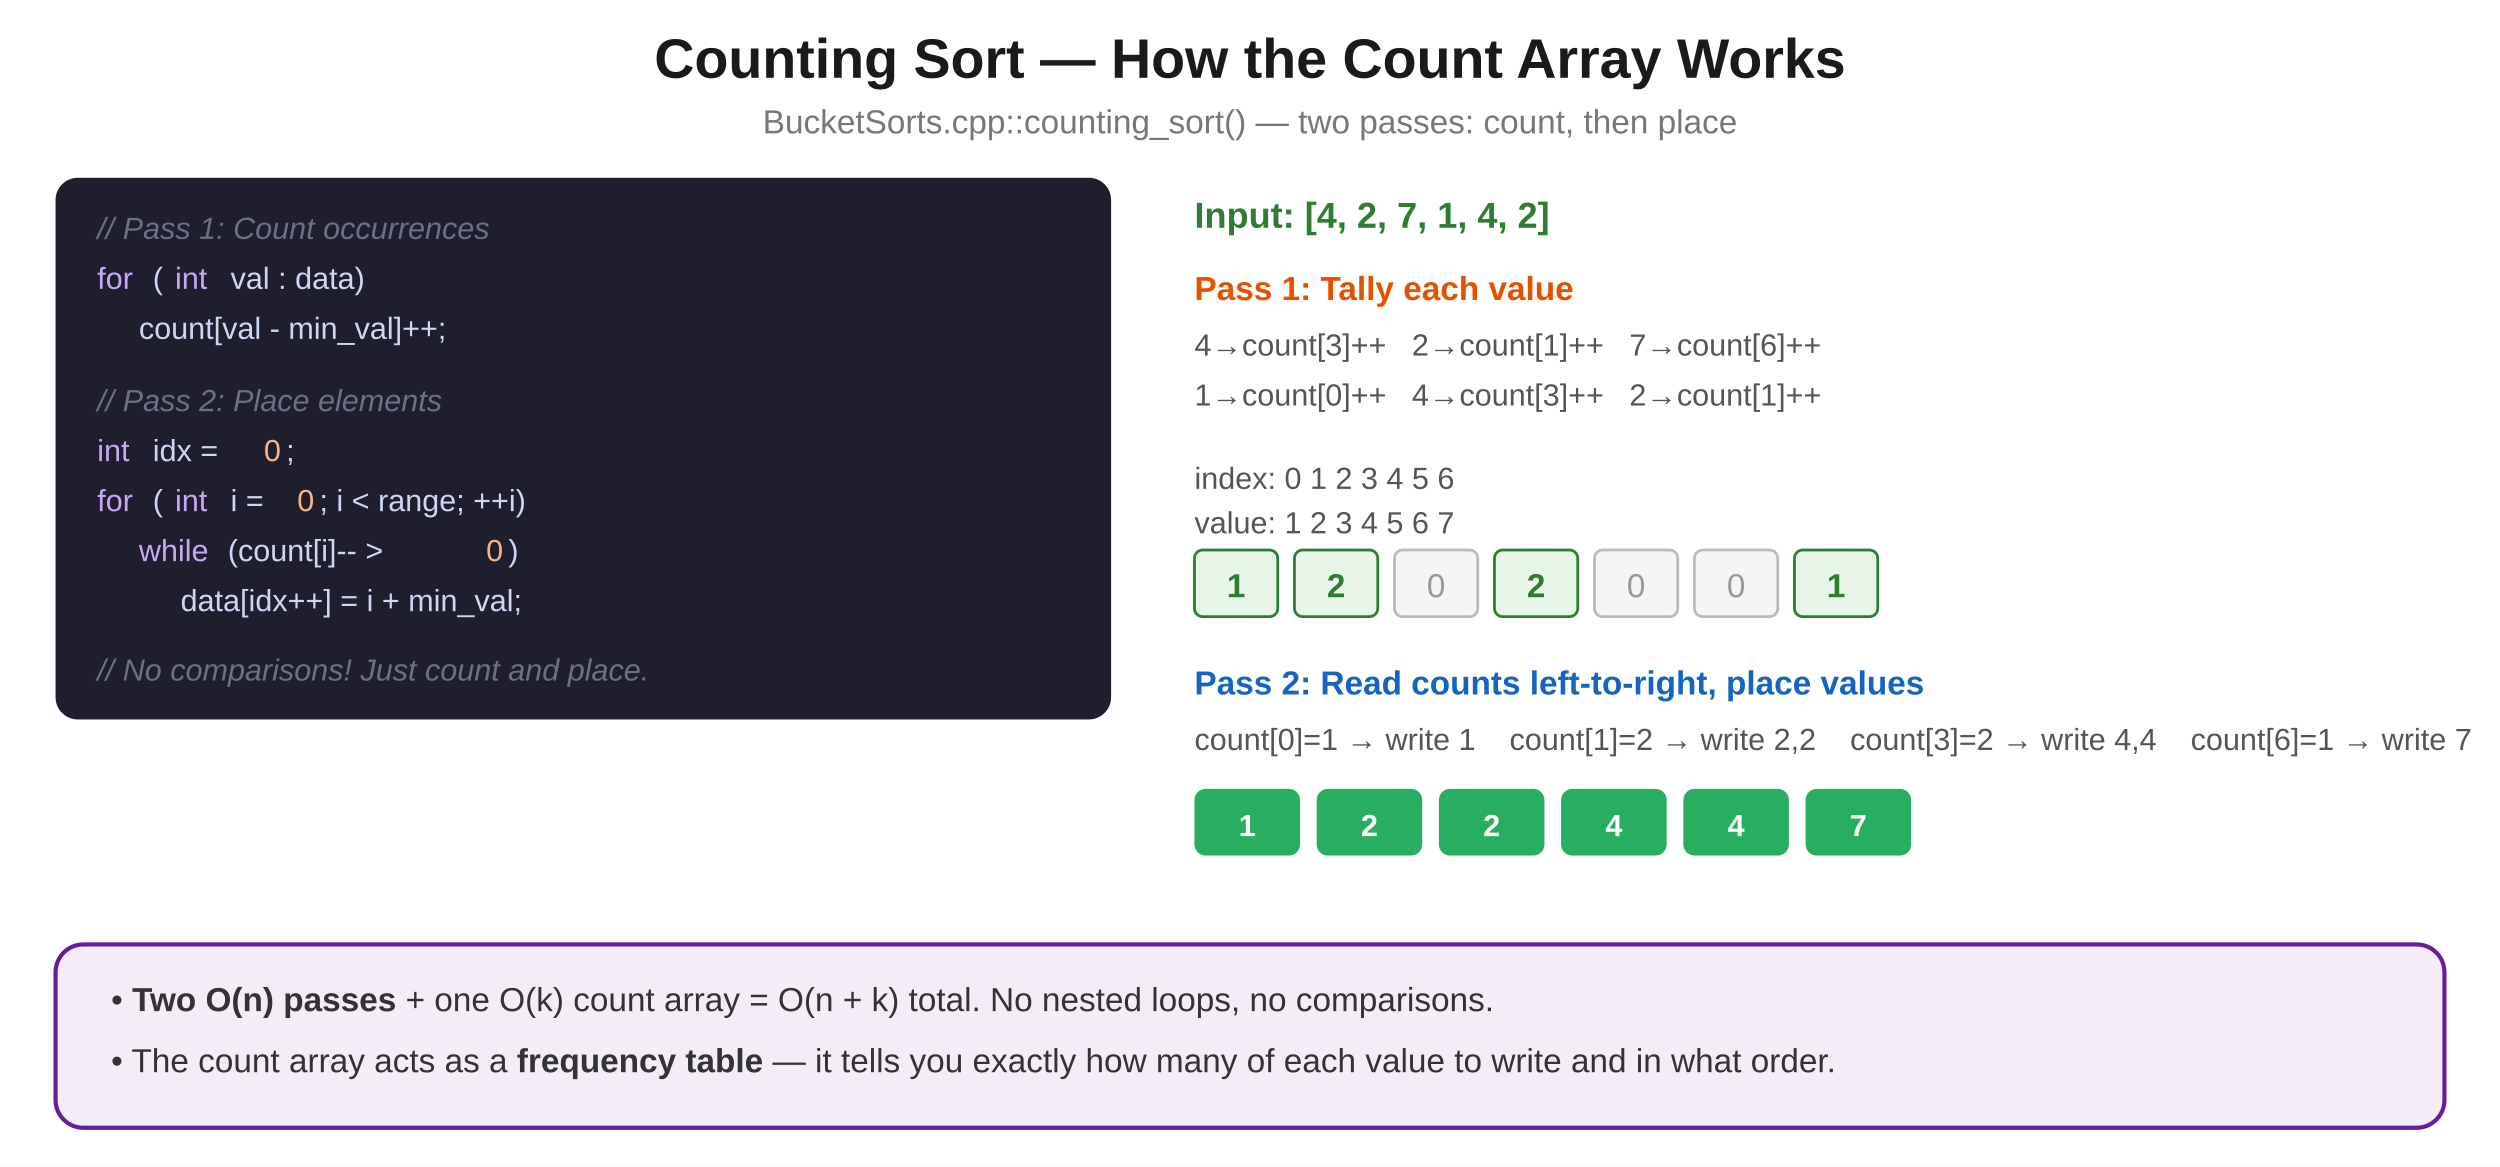
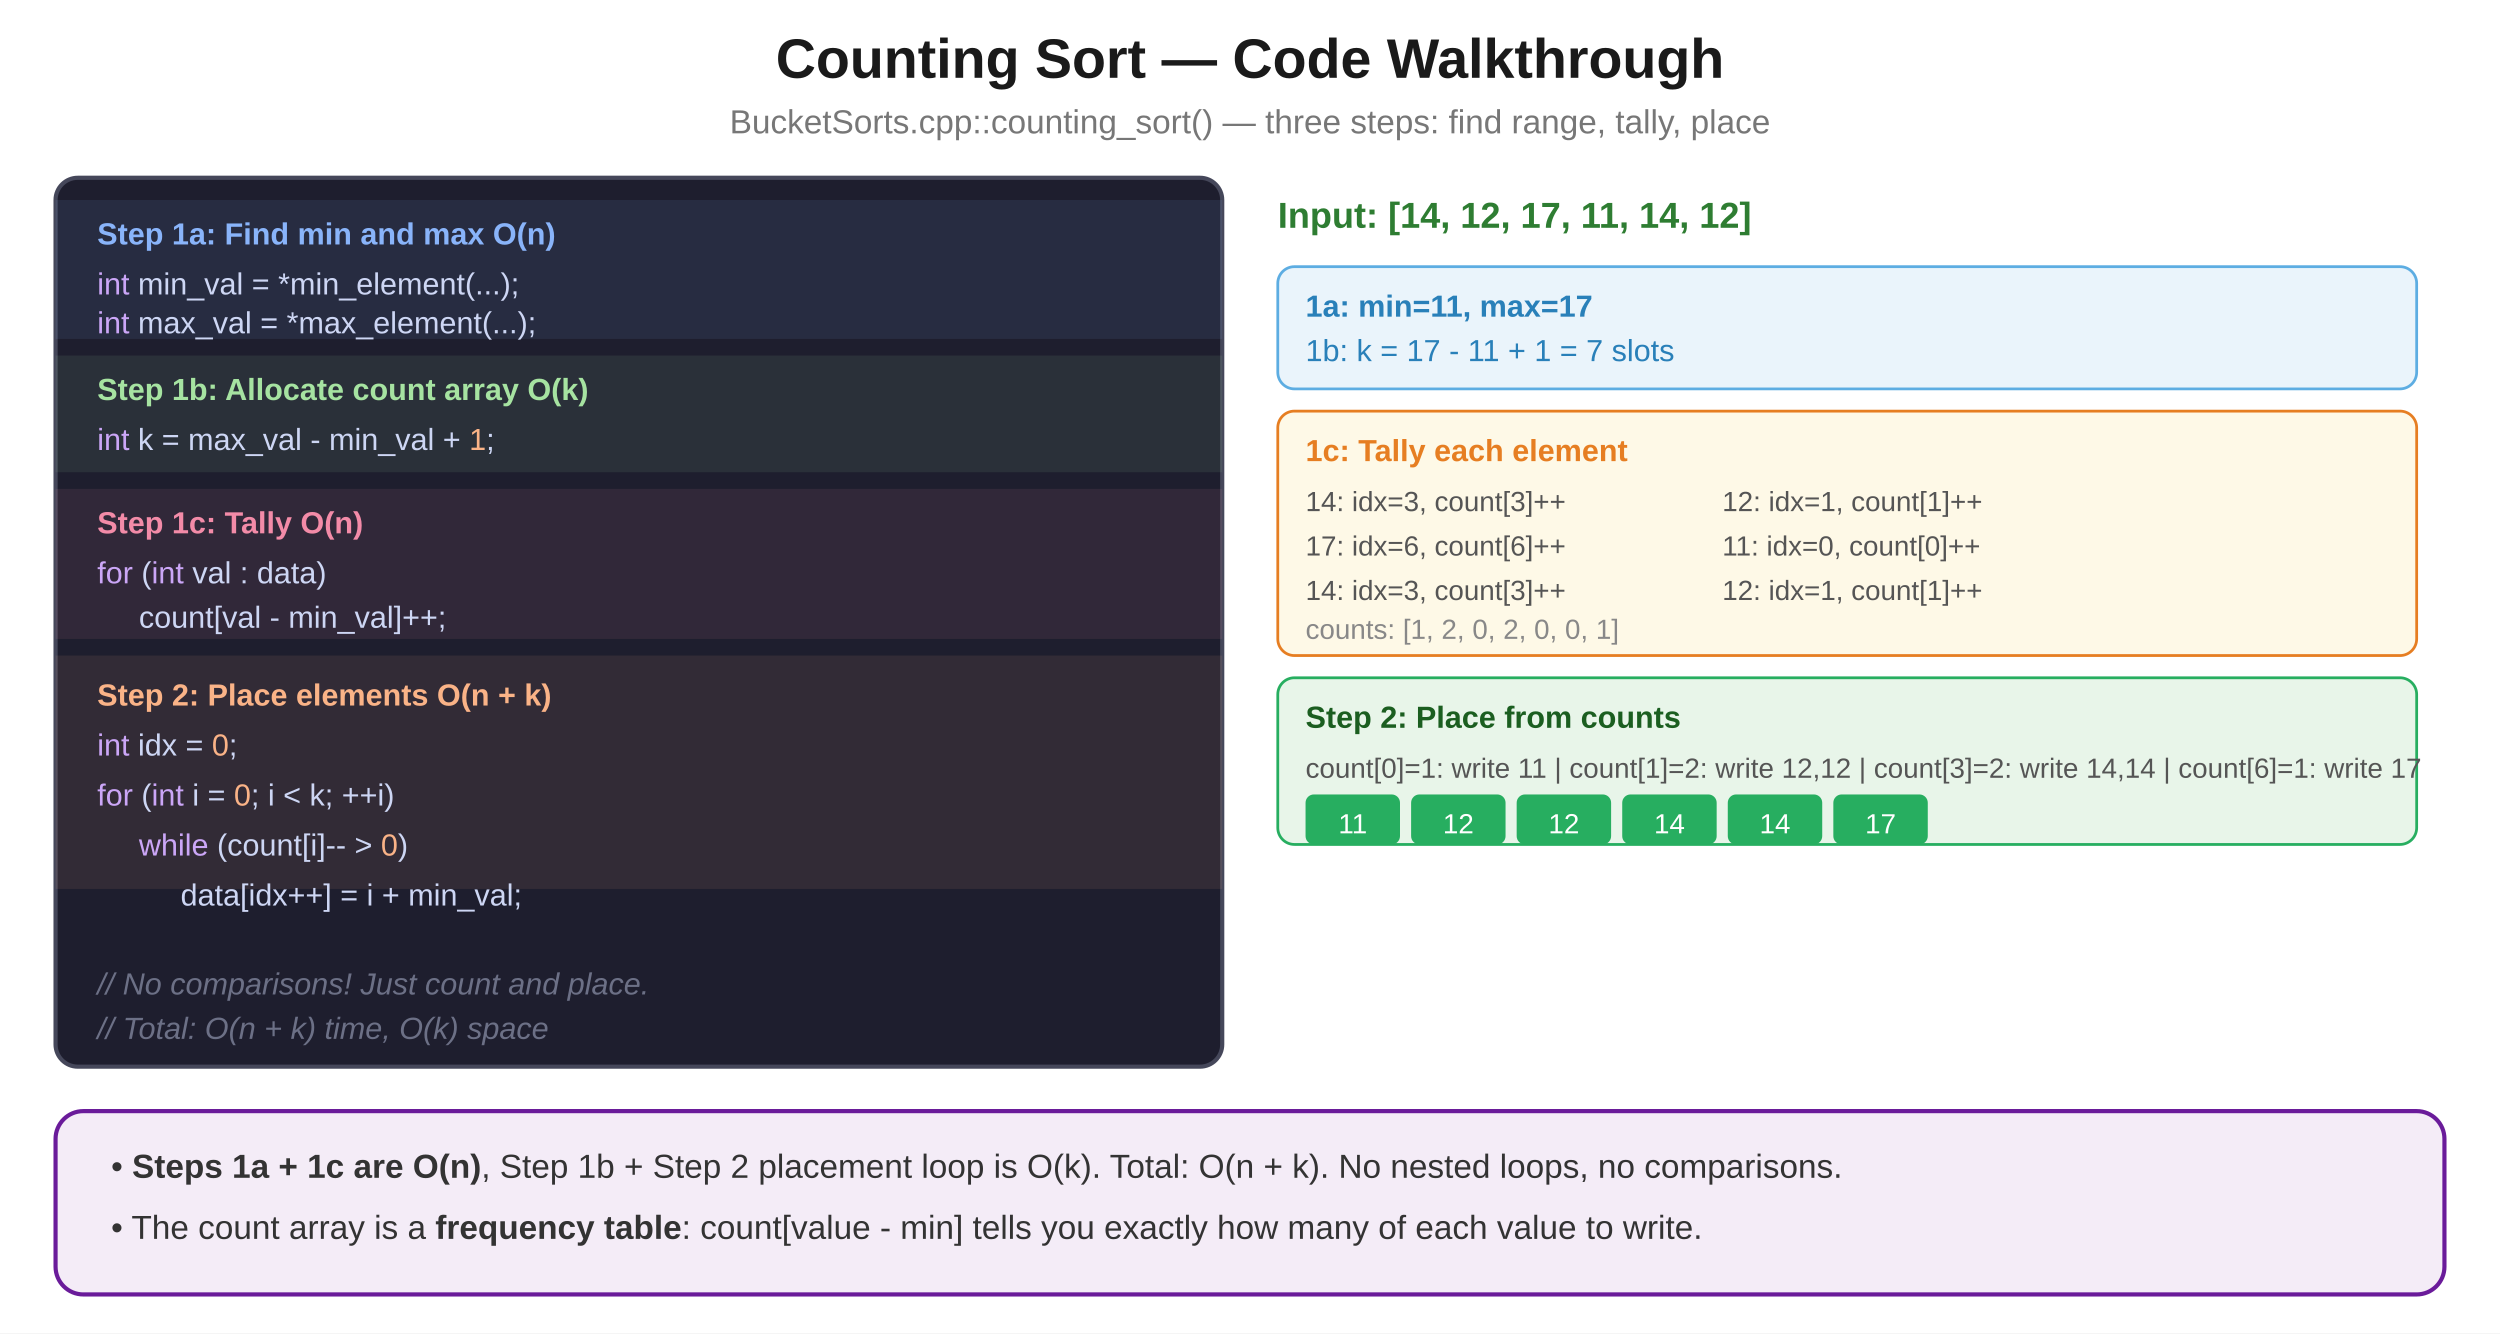
- <svg xmlns="http://www.w3.org/2000/svg" viewBox="0 0 900 420" font-family="'Segoe UI', Arial, sans-serif">
+ <svg xmlns="http://www.w3.org/2000/svg" viewBox="0 0 900 480" font-family="'Segoe UI', Arial, sans-serif">
  <rect width="100%" height="100%" fill="white" />
-   <text x="450" y="28" text-anchor="middle" fill="#1a1a1a" font-size="20" font-weight="bold">Counting Sort — How the Count Array Works</text>
-   <text x="450" y="48" text-anchor="middle" fill="#777" font-size="12">BucketSorts.cpp::counting_sort() — two passes: count, then place</text>
-   <rect x="20" y="64" width="380" height="195" rx="8" fill="#1e1e2e" />
-   <text x="35" y="86" fill="#6c7086" font-size="11" font-style="italic">// Pass 1: Count occurrences</text>
-   <text x="35" y="104" fill="#cba6f7" font-size="11">for</text>
-   <text x="55" y="104" fill="#cdd6f4" font-size="11"> (</text>
-   <text x="63" y="104" fill="#cba6f7" font-size="11">int</text>
-   <text x="83" y="104" fill="#cdd6f4" font-size="11"> val : data)</text>
-   <text x="50" y="122" fill="#cdd6f4" font-size="11">count[val - min_val]++;</text>
-   <text x="35" y="148" fill="#6c7086" font-size="11" font-style="italic">// Pass 2: Place elements</text>
-   <text x="35" y="166" fill="#cba6f7" font-size="11">int</text>
-   <text x="55" y="166" fill="#cdd6f4" font-size="11"> idx = </text>
-   <text x="95" y="166" fill="#fab387" font-size="11">0</text>
-   <text x="103" y="166" fill="#cdd6f4" font-size="11">;</text>
-   <text x="35" y="184" fill="#cba6f7" font-size="11">for</text>
-   <text x="55" y="184" fill="#cdd6f4" font-size="11"> (</text>
-   <text x="63" y="184" fill="#cba6f7" font-size="11">int</text>
-   <text x="83" y="184" fill="#cdd6f4" font-size="11"> i = </text>
-   <text x="107" y="184" fill="#fab387" font-size="11">0</text>
-   <text x="115" y="184" fill="#cdd6f4" font-size="11">; i &lt; range; ++i)</text>
-   <text x="50" y="202" fill="#cba6f7" font-size="11">while</text>
-   <text x="82" y="202" fill="#cdd6f4" font-size="11"> (count[i]-- &gt; </text>
-   <text x="175" y="202" fill="#fab387" font-size="11">0</text>
-   <text x="183" y="202" fill="#cdd6f4" font-size="11">)</text>
-   <text x="65" y="220" fill="#cdd6f4" font-size="11">data[idx++] = i + min_val;</text>
-   <text x="35" y="245" fill="#6c7086" font-size="11" font-style="italic">// No comparisons! Just count and place.</text>
-   <text x="430" y="82" fill="#2e7d32" font-size="13" font-weight="bold">Input: [4, 2, 7, 1, 4, 2]</text>
-   <text x="430" y="108" fill="#e65100" font-size="12" font-weight="bold">Pass 1: Tally each value</text>
-   <text x="430" y="128" fill="#555" font-size="11">4→count[3]++   2→count[1]++   7→count[6]++</text>
-   <text x="430" y="146" fill="#555" font-size="11">1→count[0]++   4→count[3]++   2→count[1]++</text>
-   <text x="430" y="176" fill="#555" font-size="11">index:  0  1  2  3  4  5  6</text>
-   <text x="430" y="192" fill="#555" font-size="11">value:  1  2  3  4  5  6  7</text>
-   <rect x="430" y="198" width="30" height="24" rx="3" fill="#e8f5e9" stroke="#2e7d32" stroke-width="1" />
-   <text x="445" y="215" text-anchor="middle" fill="#2e7d32" font-size="12" font-weight="bold">1</text>
-   <rect x="466" y="198" width="30" height="24" rx="3" fill="#e8f5e9" stroke="#2e7d32" stroke-width="1" />
-   <text x="481" y="215" text-anchor="middle" fill="#2e7d32" font-size="12" font-weight="bold">2</text>
-   <rect x="502" y="198" width="30" height="24" rx="3" fill="#f5f5f5" stroke="#bbb" stroke-width="1" />
-   <text x="517" y="215" text-anchor="middle" fill="#999" font-size="12">0</text>
-   <rect x="538" y="198" width="30" height="24" rx="3" fill="#e8f5e9" stroke="#2e7d32" stroke-width="1" />
-   <text x="553" y="215" text-anchor="middle" fill="#2e7d32" font-size="12" font-weight="bold">2</text>
-   <rect x="574" y="198" width="30" height="24" rx="3" fill="#f5f5f5" stroke="#bbb" stroke-width="1" />
-   <text x="589" y="215" text-anchor="middle" fill="#999" font-size="12">0</text>
-   <rect x="610" y="198" width="30" height="24" rx="3" fill="#f5f5f5" stroke="#bbb" stroke-width="1" />
-   <text x="625" y="215" text-anchor="middle" fill="#999" font-size="12">0</text>
-   <rect x="646" y="198" width="30" height="24" rx="3" fill="#e8f5e9" stroke="#2e7d32" stroke-width="1" />
-   <text x="661" y="215" text-anchor="middle" fill="#2e7d32" font-size="12" font-weight="bold">1</text>
-   <text x="430" y="250" fill="#1565c0" font-size="12" font-weight="bold">Pass 2: Read counts left-to-right, place values</text>
-   <text x="430" y="270" fill="#555" font-size="11">count[0]=1 → write 1    count[1]=2 → write 2,2    count[3]=2 → write 4,4    count[6]=1 → write 7</text>
-   <rect x="430" y="284" width="38" height="24" rx="4" fill="#27ae60" />
-   <text x="449" y="301" text-anchor="middle" fill="#fff" font-size="11" font-weight="bold">1</text>
-   <rect x="474" y="284" width="38" height="24" rx="4" fill="#27ae60" />
-   <text x="493" y="301" text-anchor="middle" fill="#fff" font-size="11" font-weight="bold">2</text>
-   <rect x="518" y="284" width="38" height="24" rx="4" fill="#27ae60" />
-   <text x="537" y="301" text-anchor="middle" fill="#fff" font-size="11" font-weight="bold">2</text>
-   <rect x="562" y="284" width="38" height="24" rx="4" fill="#27ae60" />
-   <text x="581" y="301" text-anchor="middle" fill="#fff" font-size="11" font-weight="bold">4</text>
-   <rect x="606" y="284" width="38" height="24" rx="4" fill="#27ae60" />
-   <text x="625" y="301" text-anchor="middle" fill="#fff" font-size="11" font-weight="bold">4</text>
-   <rect x="650" y="284" width="38" height="24" rx="4" fill="#27ae60" />
-   <text x="669" y="301" text-anchor="middle" fill="#fff" font-size="11" font-weight="bold">7</text>
-   <rect x="20" y="340" width="860" height="66" rx="10" fill="#f4ecf7" stroke="#6a1b9a" stroke-width="1.5" />
-   <text x="40" y="364" fill="#333" font-size="12">• <tspan font-weight="bold">Two O(n) passes</tspan> + one O(k) count array = O(n + k) total. No nested loops, no comparisons.</text>
-   <text x="40" y="386" fill="#333" font-size="12">• The count array acts as a <tspan font-weight="bold">frequency table</tspan> — it tells you exactly how many of each value to write and in what order.</text>
+   <text x="450" y="28" text-anchor="middle" fill="#1a1a1a" font-size="20" font-weight="bold">Counting Sort — Code Walkthrough</text>
+   <text x="450" y="48" text-anchor="middle" fill="#777" font-size="12">BucketSorts.cpp::counting_sort() — three steps: find range, tally, place</text>
+   <rect x="20" y="64" width="420" height="320" rx="8" fill="#1e1e2e" stroke="#45475a" stroke-width="1.5" />
+   <rect x="20" y="72" width="420" height="50" fill="#89b4fa18" />
+   <text x="35" y="88" fill="#89b4fa" font-size="11" font-weight="bold">Step 1a: Find min and max O(n)</text>
+   <text x="35" y="106" fill="#cdd6f4" font-size="11">
+     <tspan fill="#cba6f7">int</tspan> min_val = *min_element(...);</text>
+   <text x="35" y="120" fill="#cdd6f4" font-size="11">
+     <tspan fill="#cba6f7">int</tspan> max_val = *max_element(...);</text>
+   <rect x="20" y="128" width="420" height="42" fill="#a6e3a118" />
+   <text x="35" y="144" fill="#a6e3a1" font-size="11" font-weight="bold">Step 1b: Allocate count array O(k)</text>
+   <text x="35" y="162" fill="#cdd6f4" font-size="11">
+     <tspan fill="#cba6f7">int</tspan> k = max_val - min_val + <tspan fill="#fab387">1</tspan>;</text>
+   <rect x="20" y="176" width="420" height="54" fill="#f38ba818" />
+   <text x="35" y="192" fill="#f38ba8" font-size="11" font-weight="bold">Step 1c: Tally O(n)</text>
+   <text x="35" y="210" fill="#cdd6f4" font-size="11">
+     <tspan fill="#cba6f7">for</tspan> (<tspan fill="#cba6f7">int</tspan> val : data)</text>
+   <text x="50" y="226" fill="#cdd6f4" font-size="11">count[val - min_val]++;</text>
+   <rect x="20" y="236" width="420" height="84" fill="#fab38718" />
+   <text x="35" y="254" fill="#fab387" font-size="11" font-weight="bold">Step 2: Place elements O(n + k)</text>
+   <text x="35" y="272" fill="#cdd6f4" font-size="11">
+     <tspan fill="#cba6f7">int</tspan> idx = <tspan fill="#fab387">0</tspan>;</text>
+   <text x="35" y="290" fill="#cdd6f4" font-size="11">
+     <tspan fill="#cba6f7">for</tspan> (<tspan fill="#cba6f7">int</tspan> i = <tspan fill="#fab387">0</tspan>; i &lt; k; ++i)</text>
+   <text x="50" y="308" fill="#cdd6f4" font-size="11">
+     <tspan fill="#cba6f7">while</tspan> (count[i]-- &gt; <tspan fill="#fab387">0</tspan>)</text>
+   <text x="65" y="326" fill="#cdd6f4" font-size="11">data[idx++] = i + min_val;</text>
+   <text x="35" y="358" fill="#6c7086" font-size="11" font-style="italic">// No comparisons! Just count and place.</text>
+   <text x="35" y="374" fill="#6c7086" font-size="11" font-style="italic">// Total: O(n + k) time, O(k) space</text>
+   <text x="460" y="82" fill="#2e7d32" font-size="13" font-weight="bold">Input: [14, 12, 17, 11, 14, 12]</text>
+   <rect x="460" y="96" width="410" height="44" rx="6" fill="#eaf4fb" stroke="#5dade2" stroke-width="1" />
+   <text x="470" y="114" fill="#2980b9" font-size="11" font-weight="bold">1a: min=11, max=17</text>
+   <text x="470" y="130" fill="#2980b9" font-size="11">1b: k = 17 - 11 + 1 = 7 slots</text>
+   <rect x="460" y="148" width="410" height="88" rx="6" fill="#fef9e7" stroke="#e67e22" stroke-width="1" />
+   <text x="470" y="166" fill="#e67e22" font-size="11" font-weight="bold">1c: Tally each element</text>
+   <text x="470" y="184" fill="#555" font-size="10">14: idx=3, count[3]++</text>
+   <text x="620" y="184" fill="#555" font-size="10">12: idx=1, count[1]++</text>
+   <text x="470" y="200" fill="#555" font-size="10">17: idx=6, count[6]++</text>
+   <text x="620" y="200" fill="#555" font-size="10">11: idx=0, count[0]++</text>
+   <text x="470" y="216" fill="#555" font-size="10">14: idx=3, count[3]++</text>
+   <text x="620" y="216" fill="#555" font-size="10">12: idx=1, count[1]++</text>
+   <text x="470" y="230" fill="#888" font-size="10">counts: [1, 2, 0, 2, 0, 0, 1]</text>
+   <rect x="460" y="244" width="410" height="60" rx="6" fill="#e8f5e9" stroke="#27ae60" stroke-width="1" />
+   <text x="470" y="262" fill="#1b5e20" font-size="11" font-weight="bold">Step 2: Place from counts</text>
+   <text x="470" y="280" fill="#555" font-size="10">count[0]=1: write 11 | count[1]=2: write 12,12 | count[3]=2: write 14,14 | count[6]=1: write 17</text>
+   <rect x="470" y="286" width="34" height="18" rx="3" fill="#27ae60" />
+   <text x="487" y="300" text-anchor="middle" fill="#fff" font-size="10">11</text>
+   <rect x="508" y="286" width="34" height="18" rx="3" fill="#27ae60" />
+   <text x="525" y="300" text-anchor="middle" fill="#fff" font-size="10">12</text>
+   <rect x="546" y="286" width="34" height="18" rx="3" fill="#27ae60" />
+   <text x="563" y="300" text-anchor="middle" fill="#fff" font-size="10">12</text>
+   <rect x="584" y="286" width="34" height="18" rx="3" fill="#27ae60" />
+   <text x="601" y="300" text-anchor="middle" fill="#fff" font-size="10">14</text>
+   <rect x="622" y="286" width="34" height="18" rx="3" fill="#27ae60" />
+   <text x="639" y="300" text-anchor="middle" fill="#fff" font-size="10">14</text>
+   <rect x="660" y="286" width="34" height="18" rx="3" fill="#27ae60" />
+   <text x="677" y="300" text-anchor="middle" fill="#fff" font-size="10">17</text>
+   <rect x="20" y="400" width="860" height="66" rx="10" fill="#f4ecf7" stroke="#6a1b9a" stroke-width="1.5" />
+   <text x="40" y="424" fill="#333" font-size="12">• <tspan font-weight="bold">Steps 1a + 1c are O(n)</tspan>, Step 1b + Step 2 placement loop is O(k). Total: O(n + k). No nested loops, no comparisons.</text>
+   <text x="40" y="446" fill="#333" font-size="12">• The count array is a <tspan font-weight="bold">frequency table</tspan>: count[value - min] tells you exactly how many of each value to write.</text>
</svg>
